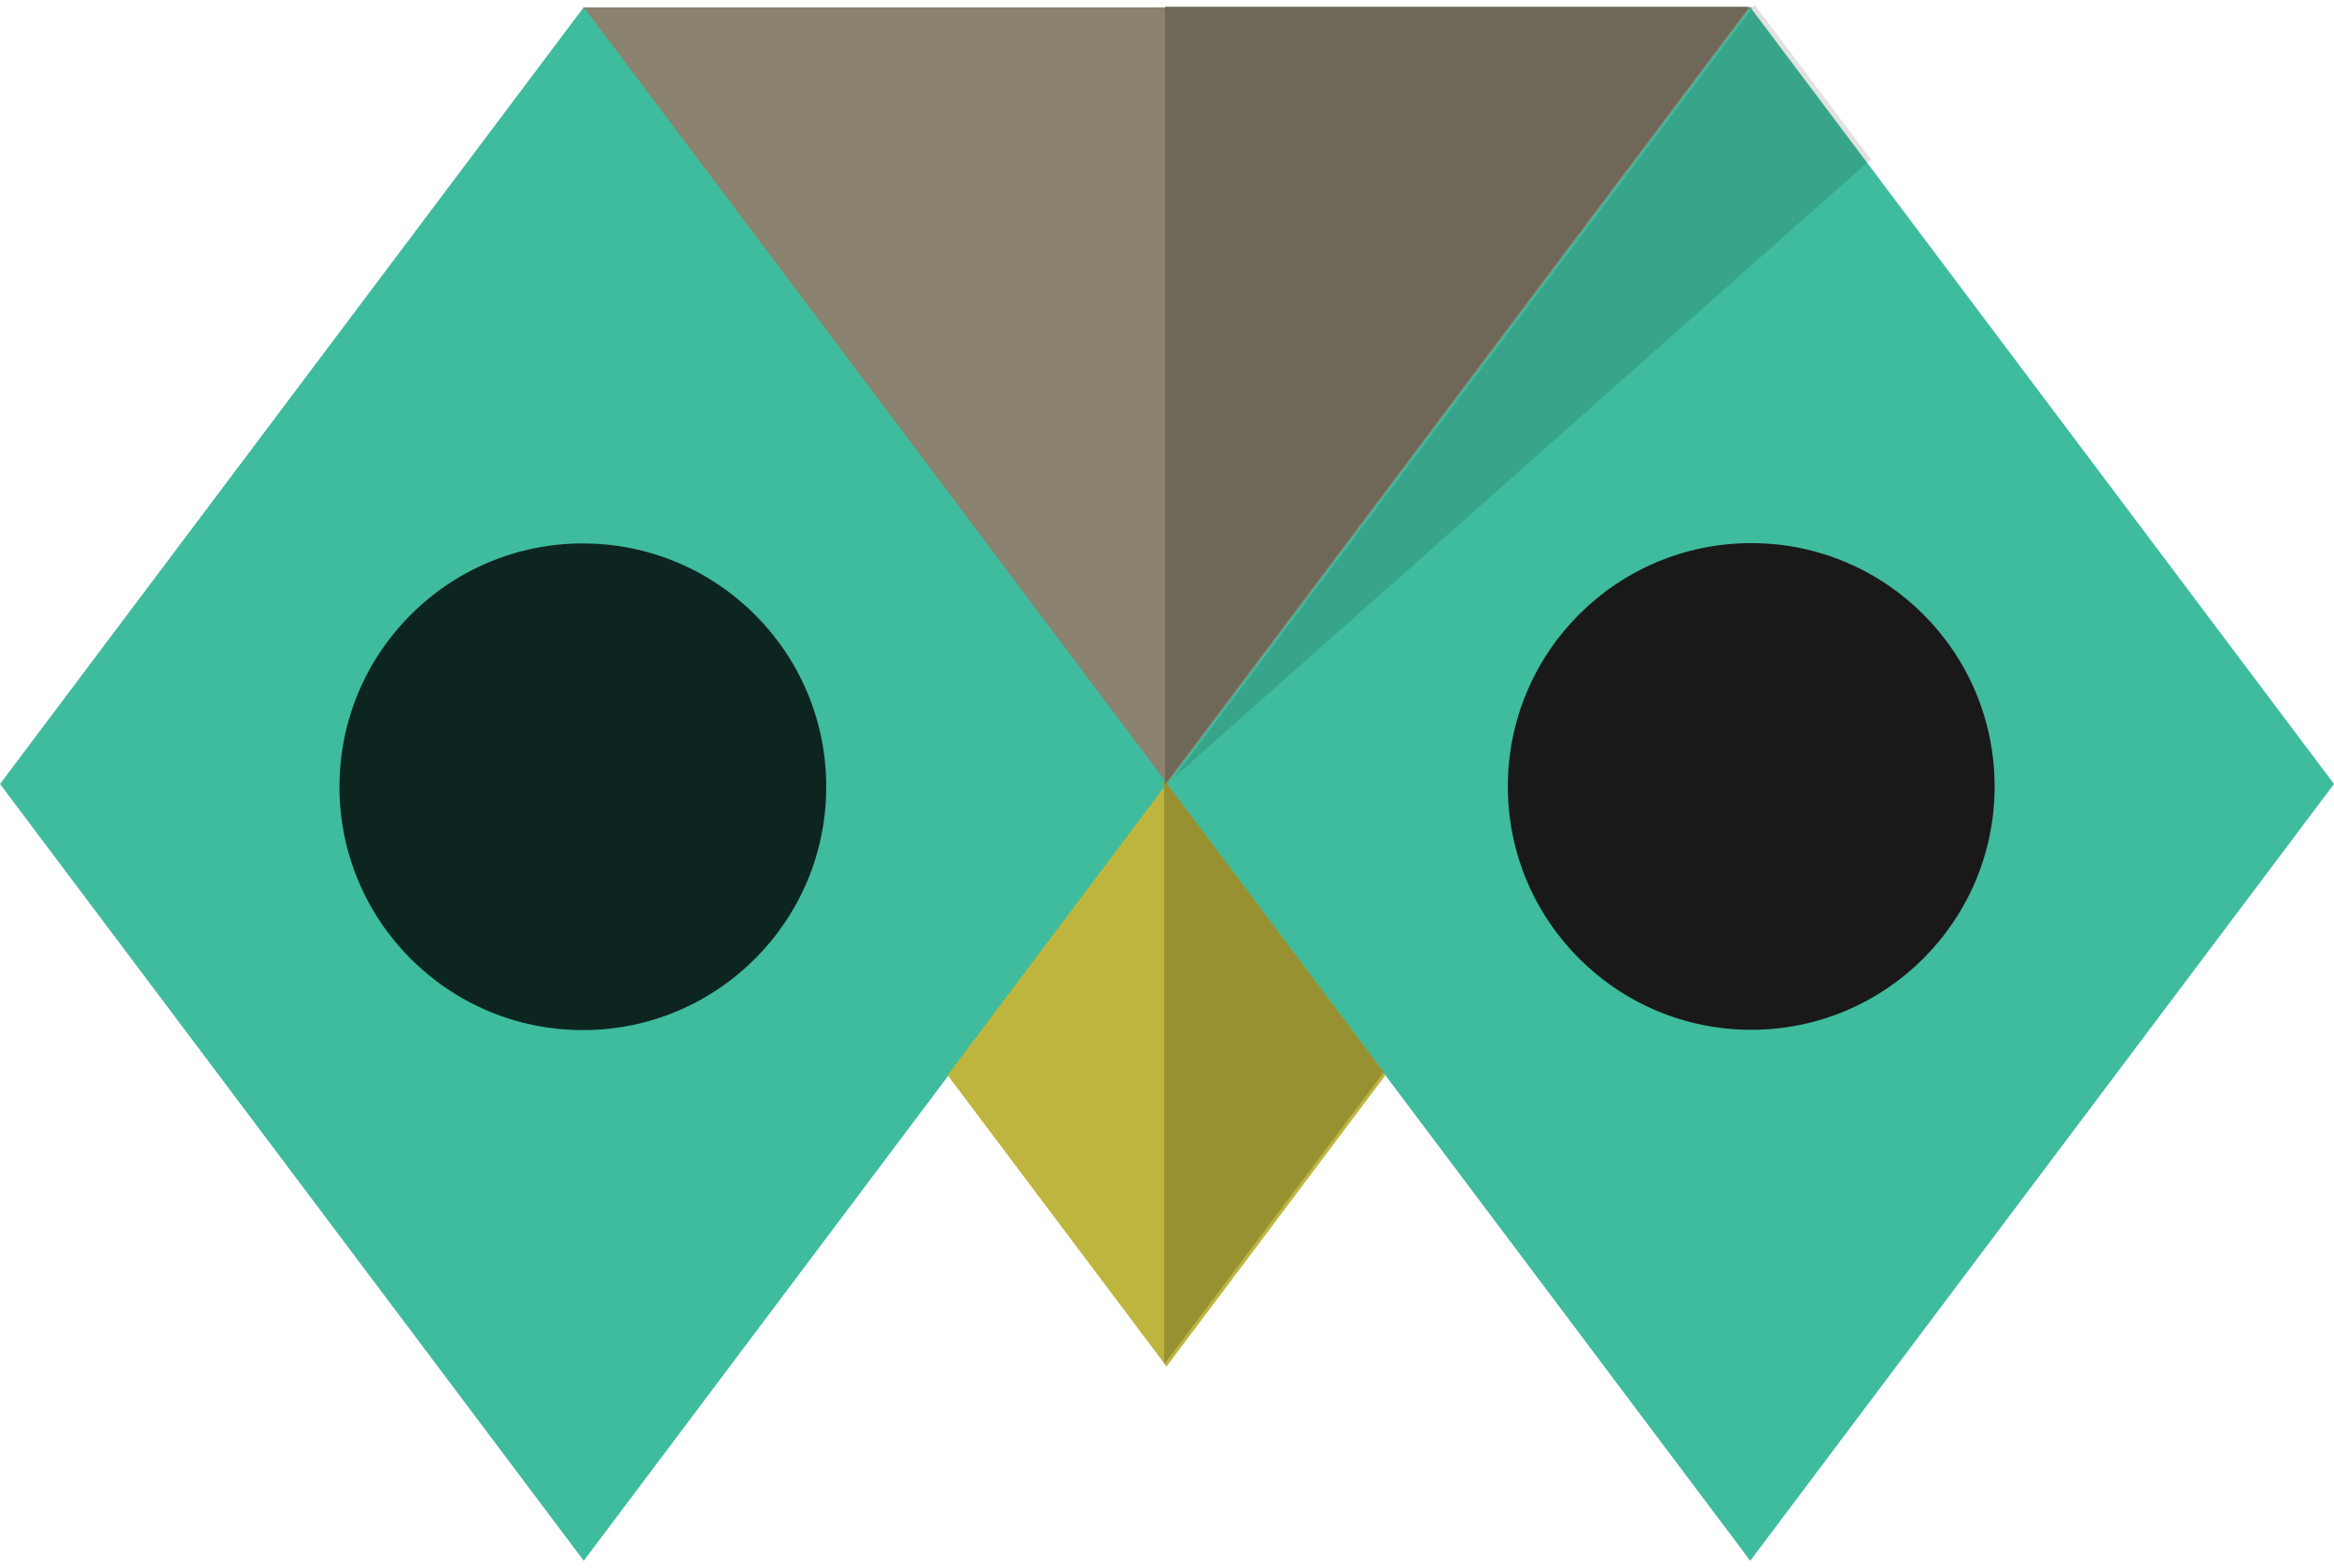
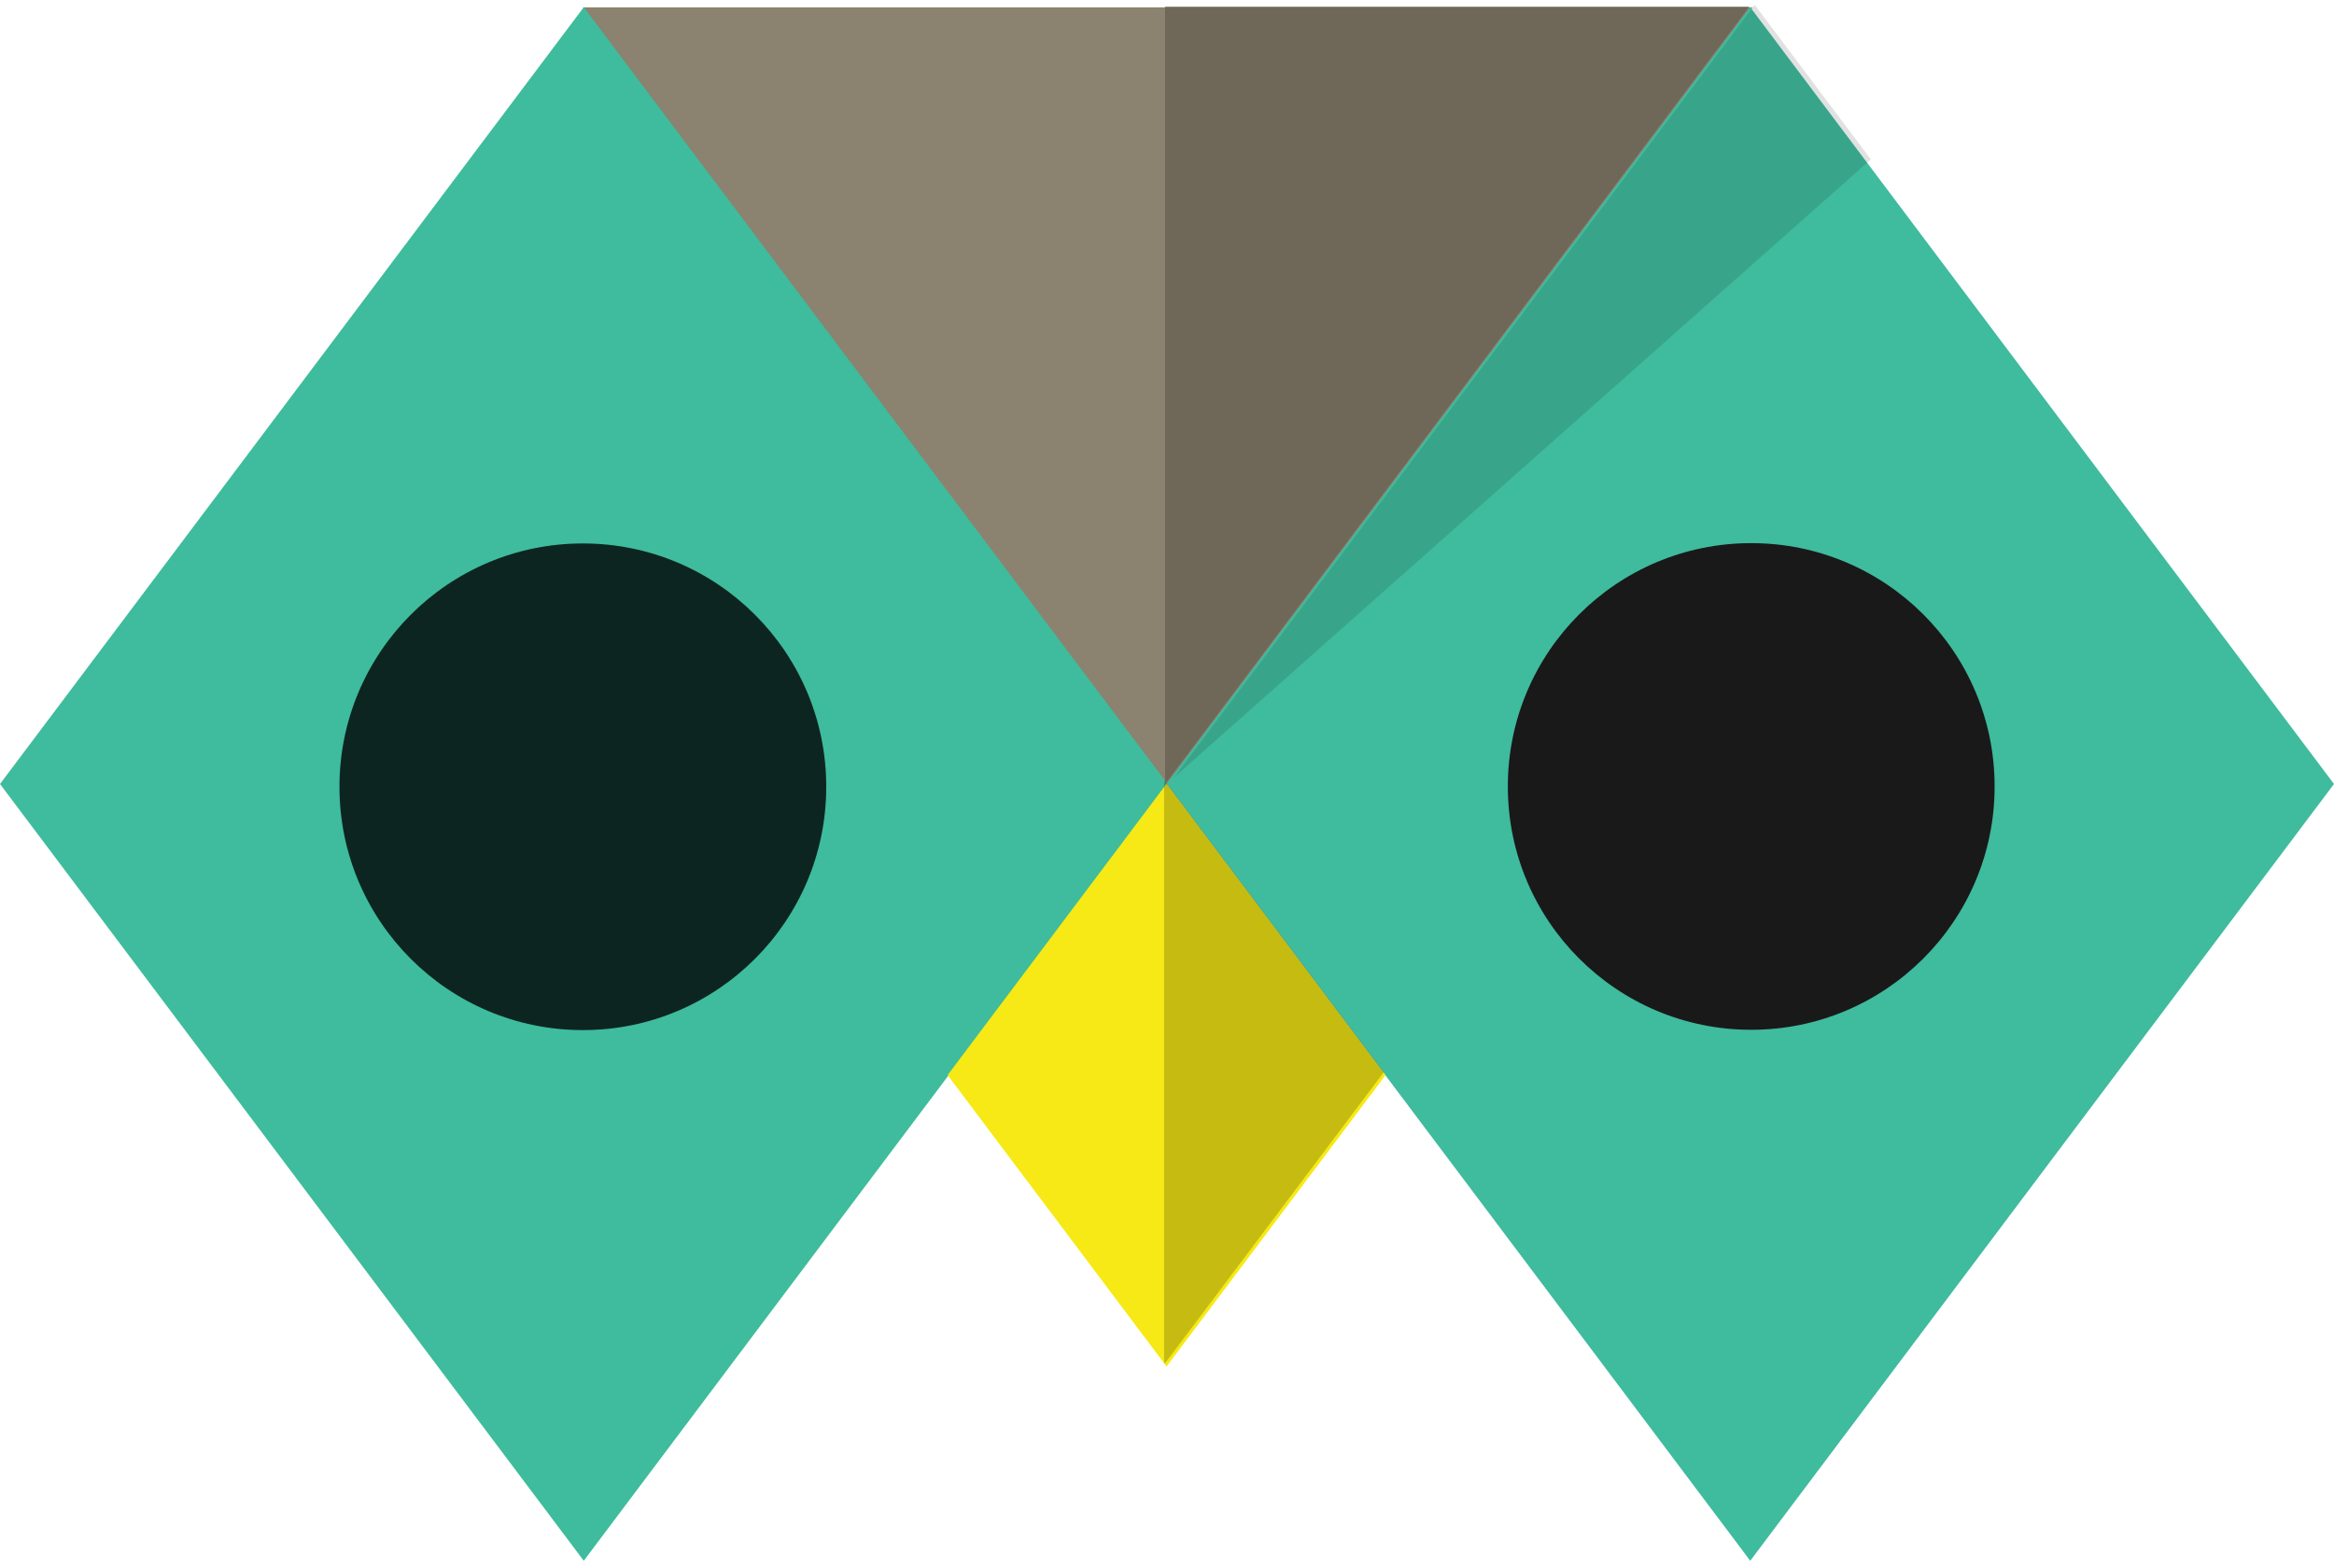
<svg xmlns="http://www.w3.org/2000/svg" width="125.996mm" height="84.667mm" viewBox="0 0 125.996 84.667" version="1.1" id="svg8">
  <defs id="defs2">
    </defs>
  <g id="layer1" transform="translate(-22.70278,-78.97706)">
    <g transform="translate(-34.60601,34.30658)" id="layer1-8">
      <path id="rect4579-8-4-1-3" d="m 88.775,45.067 31.574,42.028 31.574,-42.028 z" style="opacity:1;fill:#8b826f;fill-opacity:1;stroke:#190404;stroke-width:0.001;stroke-linejoin:round;stroke-miterlimit:4;stroke-dasharray:none;stroke-dashoffset:0;stroke-opacity:1" />
      <rect transform="matrix(0.6006573,-0.7995066,0.6006573,0.7995066,0,0)" y="154.535" x="45.712" height="52.463" width="52.463" id="rect4579-8" style="opacity:1;fill:#3fbb9d;fill-opacity:1;stroke:#190404;stroke-width:0.001;stroke-linejoin:round;stroke-miterlimit:4;stroke-dasharray:none;stroke-dashoffset:0;stroke-opacity:1" />
      <rect transform="matrix(0.6006573,-0.7995066,0.6006573,0.7995066,0,0)" y="102.117" x="-6.706" height="52.463" width="52.463" id="rect4579-8-8" style="opacity:1;fill:#3ebc9d;fill-opacity:1;stroke:#190404;stroke-width:0.001;stroke-linejoin:round;stroke-miterlimit:4;stroke-dasharray:none;stroke-dashoffset:0;stroke-opacity:1" />
      <circle r="13.139" transform="scale(-1,1)" cy="87.155" cx="-88.773" id="path815-3-5-3-6" style="opacity:1;fill:#0d2521;fill-opacity:1;stroke:#413434;stroke-width:0.001;stroke-linejoin:round;stroke-miterlimit:4;stroke-dasharray:none;stroke-dashoffset:0;stroke-opacity:1" />
      <circle r="13.139" transform="scale(-1,1)" cy="87.138" cx="-151.845" id="path815-3-5-3-6-7" style="opacity:1;fill:#191919;fill-opacity:1;stroke:#413434;stroke-width:0.001;stroke-linejoin:round;stroke-miterlimit:4;stroke-dasharray:none;stroke-dashoffset:0;stroke-opacity:1" />
-       <rect transform="matrix(0.6006573,-0.7995066,0.6006573,0.7995066,0,0)" y="154.53" x="26.045" height="19.678" width="19.678" id="rect4579-8-8-6" style="opacity:1;fill:#bdb53d;fill-opacity:1;stroke:#190404;stroke-width:0;stroke-linejoin:round;stroke-miterlimit:4;stroke-dasharray:none;stroke-dashoffset:0;stroke-opacity:1" />
+       <rect transform="matrix(0.6006573,-0.7995066,0.6006573,0.7995066,0,0)" y="154.53" x="26.045" height="19.678" width="19.678" id="rect4579-8-8-6" style="opacity:1;fill:#f6e915;fill-opacity:1;stroke:#190404;stroke-width:0;stroke-linejoin:round;stroke-miterlimit:4;stroke-dasharray:none;stroke-dashoffset:0;stroke-opacity:1" />
      <path style="opacity:1;fill:#000000;fill-opacity:0;stroke:#190404;stroke-width:0.002;stroke-linejoin:round;stroke-miterlimit:4;stroke-dasharray:none;stroke-dashoffset:0;stroke-opacity:1" d="m -160.908,307.232 c -12.397,-16.794 -22.945,-31.194 -23.44,-31.999 -0.82,-1.334 1.154,-4.247 22.232,-32.8 12.723,-17.235 23.441,-31.336 23.819,-31.336 1.04,0 46.917,62.443 46.557,63.368 -0.28,0.718 -44.92,61.454 -46.133,62.768 -0.272,0.294 -10.637,-13.206 -23.034,-30 z" id="path860" transform="matrix(0.2645833,0,0,0.2645833,57.30879,44.67048)" />
-       <path style="opacity:1;fill:#979131;fill-opacity:1;stroke:#190404;stroke-width:0;stroke-linejoin:round;stroke-miterlimit:4;stroke-dasharray:none;stroke-dashoffset:0;stroke-opacity:1" d="m 120.189,86.832 -0.039,0.052 v 31.362 l 0.039,0.052 11.82,-15.733 z" id="rect4579-8-8-6-0" />
+       <path style="opacity:1;fill:#000000;fill-opacity:0.196;stroke:#190404;stroke-width:0;stroke-linejoin:round;stroke-miterlimit:4;stroke-dasharray:none;stroke-dashoffset:0;stroke-opacity:1" d="m 120.189,86.832 -0.039,0.052 v 31.362 l 0.039,0.052 11.82,-15.733 z" id="rect4579-8-8-6-0" />
      <path style="opacity:1;fill:#6f6859;fill-opacity:1;stroke:#190404;stroke-width:0.001;stroke-linejoin:round;stroke-miterlimit:4;stroke-dasharray:none;stroke-dashoffset:0;stroke-opacity:1" d="M 120.203,45.037 V 87.014 L 151.738,45.037 Z" id="rect4579-8-4-1-3-2" />
      <path style="opacity:1;fill:#000000;fill-opacity:0.118;stroke:#190404;stroke-width:0.003;stroke-linejoin:round;stroke-miterlimit:4;stroke-dasharray:none;stroke-dashoffset:0;stroke-opacity:1" d="M 358 0.973 L 239.535 158.656 L 381.707 32.527 L 358 0.973 z " transform="matrix(0.2645833,0,0,0.2645833,57.30879,44.67048)" id="rect4579-8-3" />
    </g>
  </g>
</svg>
